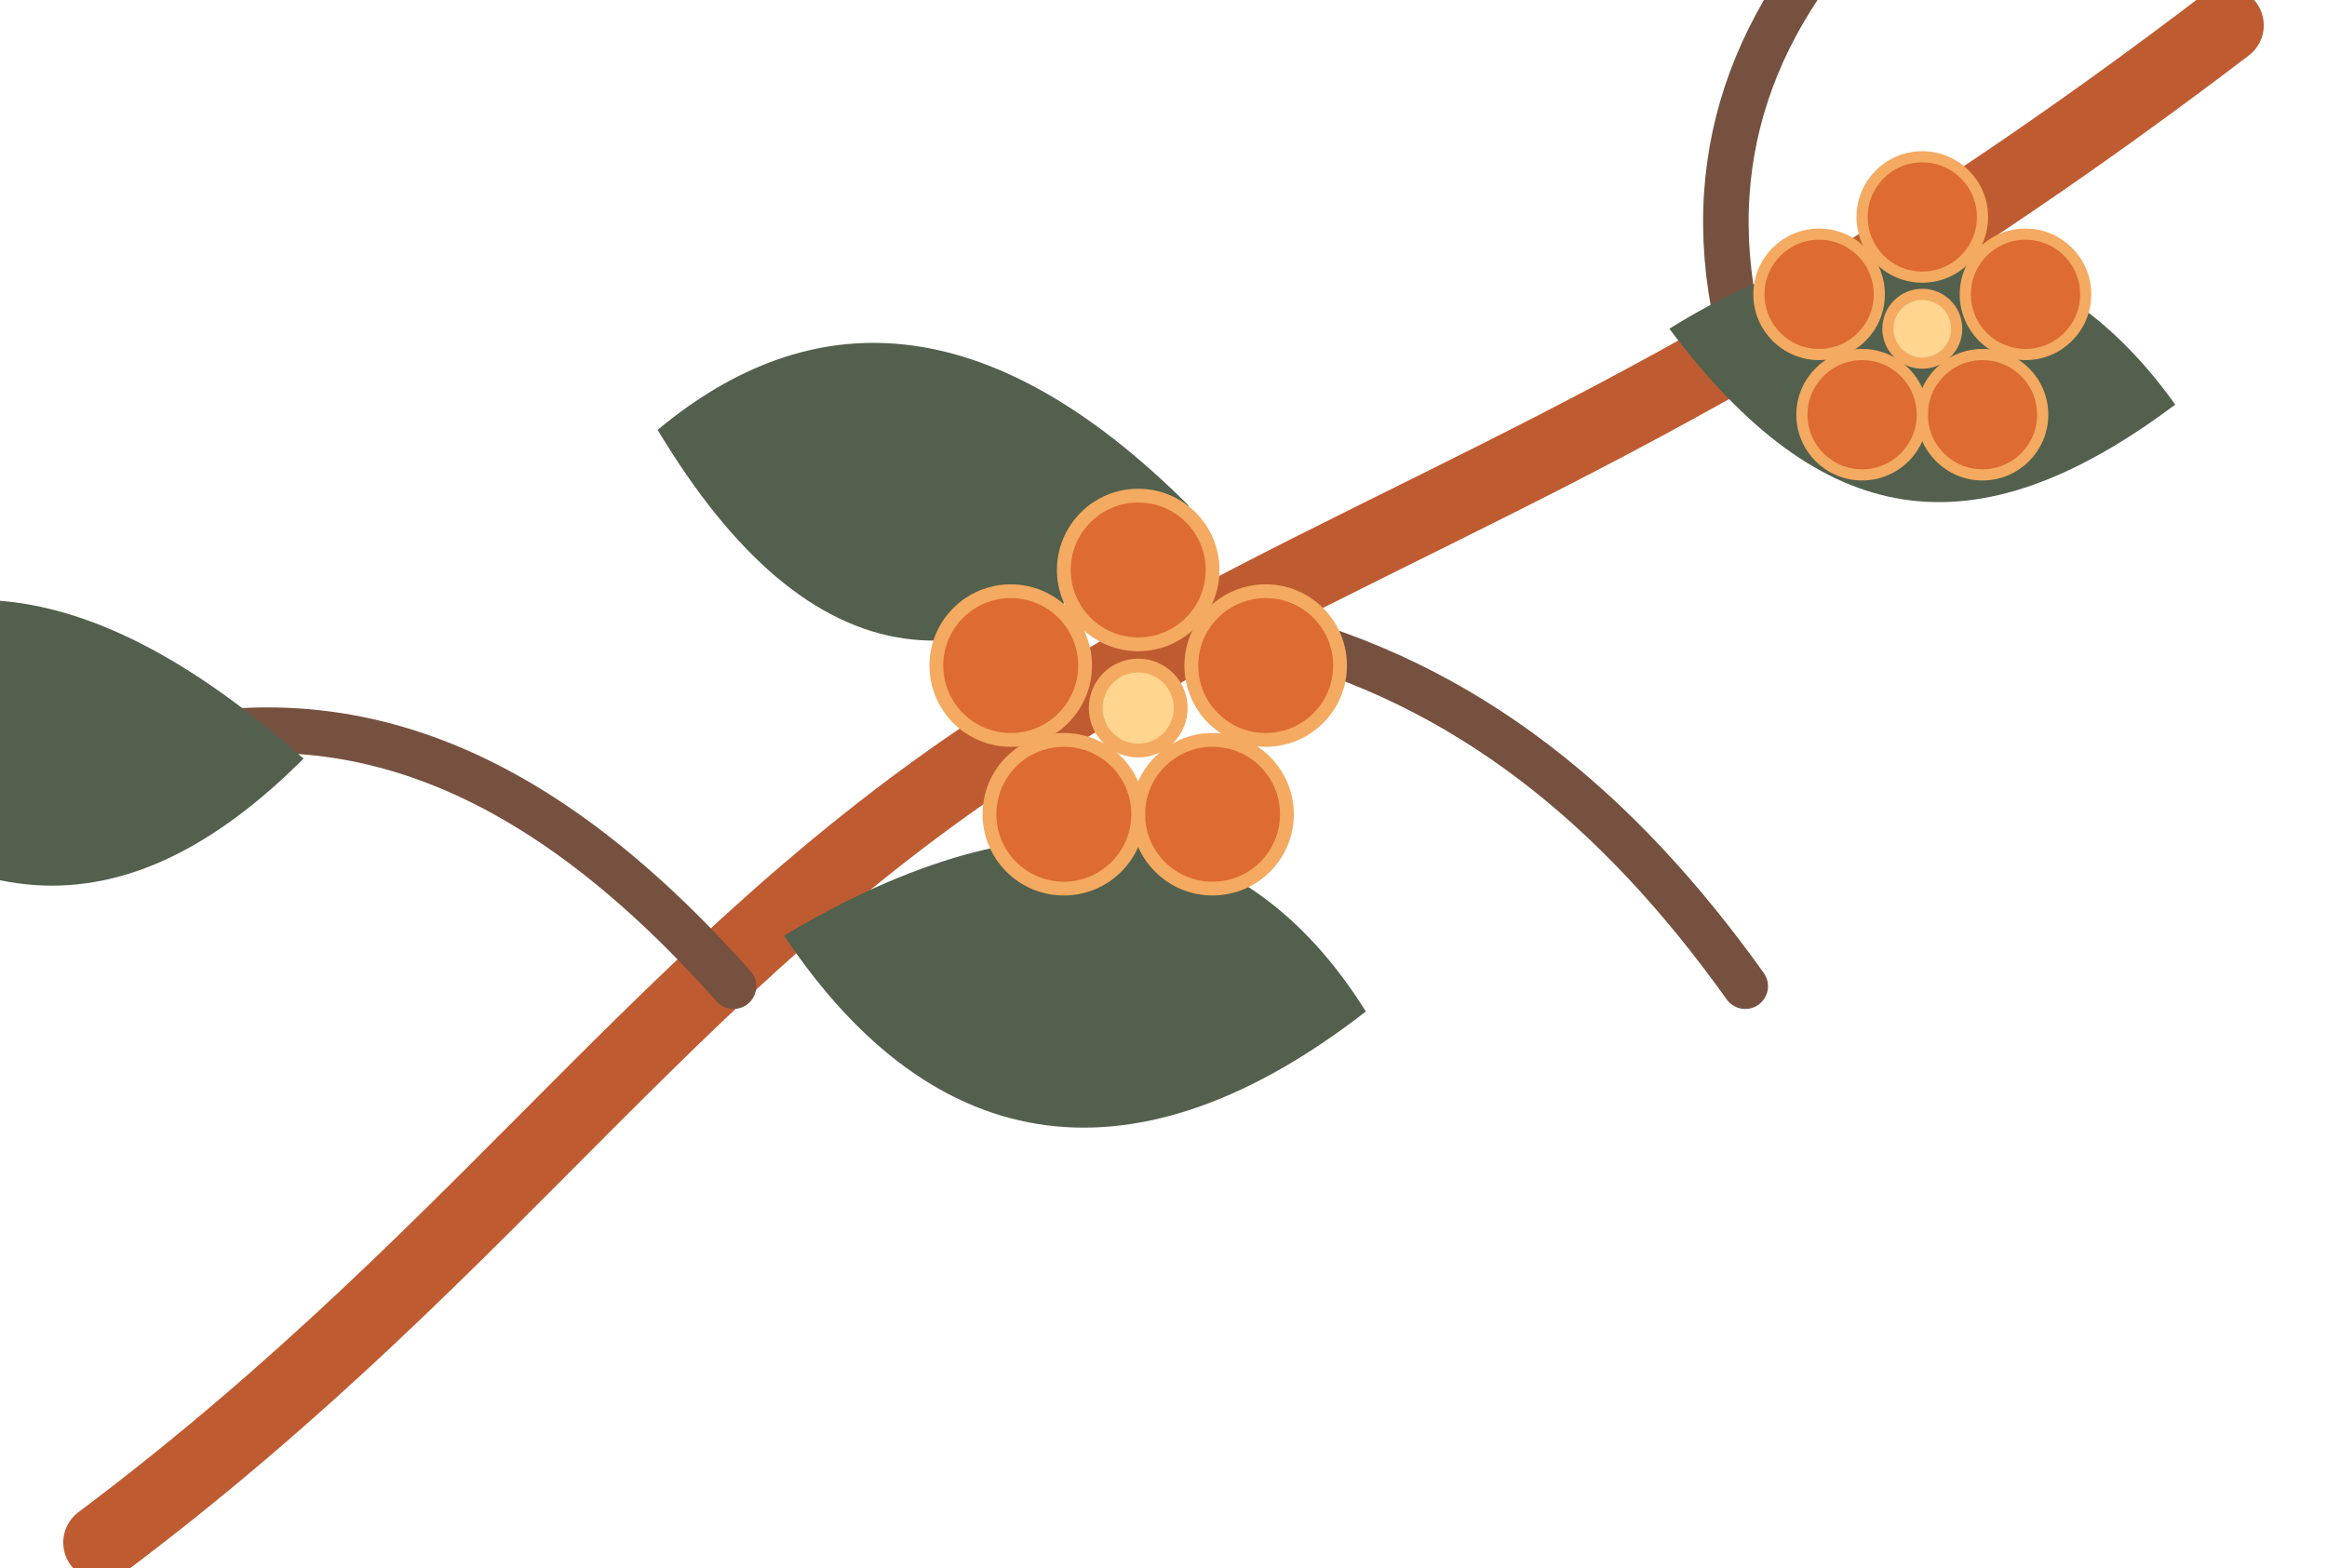
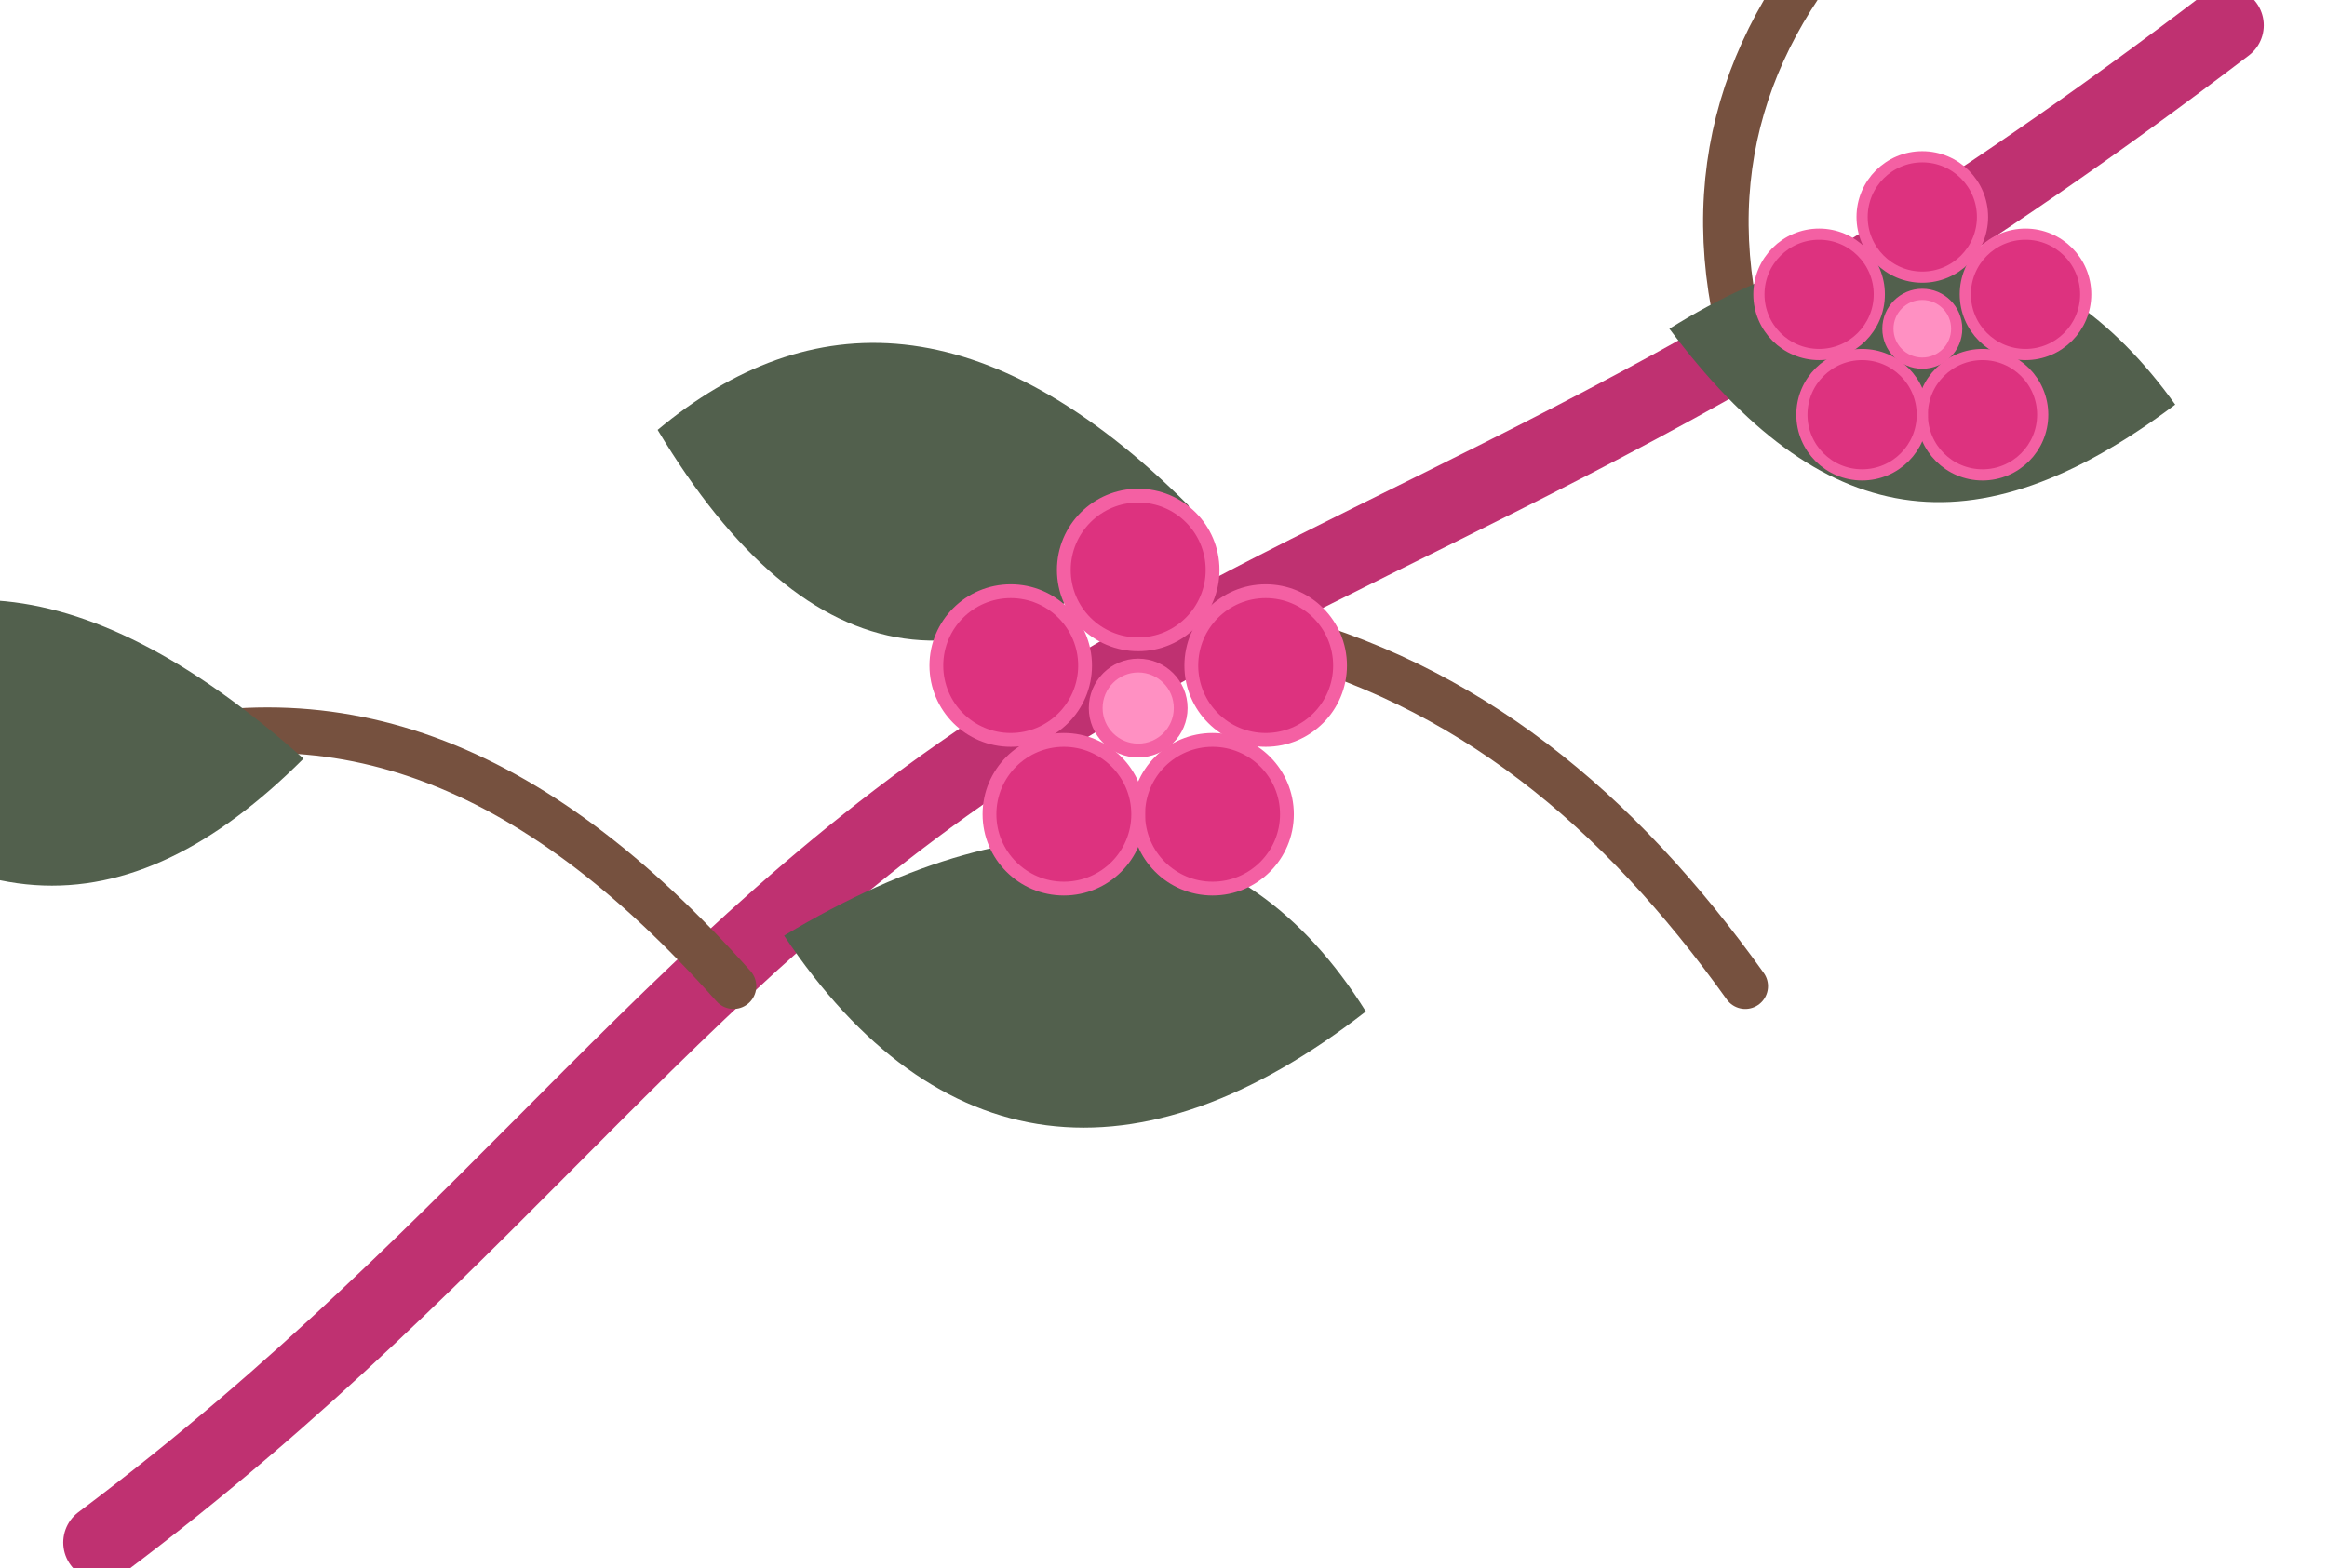
<svg xmlns="http://www.w3.org/2000/svg" viewBox="0 0 92 62" fill="none">
-   <path d="M4 61C20 49 27 37 42 28c13-8 25-11 46-27" stroke="#bf5b31" stroke-width="3" stroke-linecap="round" />
+   <path d="M4 61C20 49 27 37 42 28c13-8 25-11 46-27" stroke="#bf3171" stroke-width="3" stroke-linecap="round" />
  <path d="M29 39c-8-9-16-12-25-9M50 25c8 2 14 7 19 14M69 14c-2-7 0-13 5-18" stroke="#76513f" stroke-width="1.8" stroke-linecap="round" />
  <g fill="#52604d">
    <path d="M12 30C3 22-4 22-10 28c8 9 15 9 22 2Z" />
    <path d="M31 37c10-6 18-5 23 3-9 7-17 6-23-3Z" />
    <path d="M47 20c-8-8-15-8-21-3 6 10 13 11 21 3Z" />
    <path d="M66 13c8-5 15-4 20 3-8 6-14 5-20-3Z" />
  </g>
-   <g fill="#dd6b32" stroke="#f4aa60" stroke-width="1.3">
+   <g fill="#dd327f" stroke="#f460a3" stroke-width="1.3">
    <g transform="translate(45 28) scale(.42)">
      <circle cy="-13" r="7" />
      <circle cx="12" cy="-4" r="7" />
      <circle cx="7" cy="10" r="7" />
      <circle cx="-7" cy="10" r="7" />
      <circle cx="-12" cy="-4" r="7" />
-       <circle r="4" fill="#ffd590" />
+       <circle r="4" fill="#ff90c2" />
    </g>
    <g transform="translate(76 13) scale(.34)">
      <circle cy="-13" r="7" />
      <circle cx="12" cy="-4" r="7" />
      <circle cx="7" cy="10" r="7" />
      <circle cx="-7" cy="10" r="7" />
      <circle cx="-12" cy="-4" r="7" />
-       <circle r="4" fill="#ffd590" />
+       <circle r="4" fill="#ff90c2" />
    </g>
  </g>
</svg>
